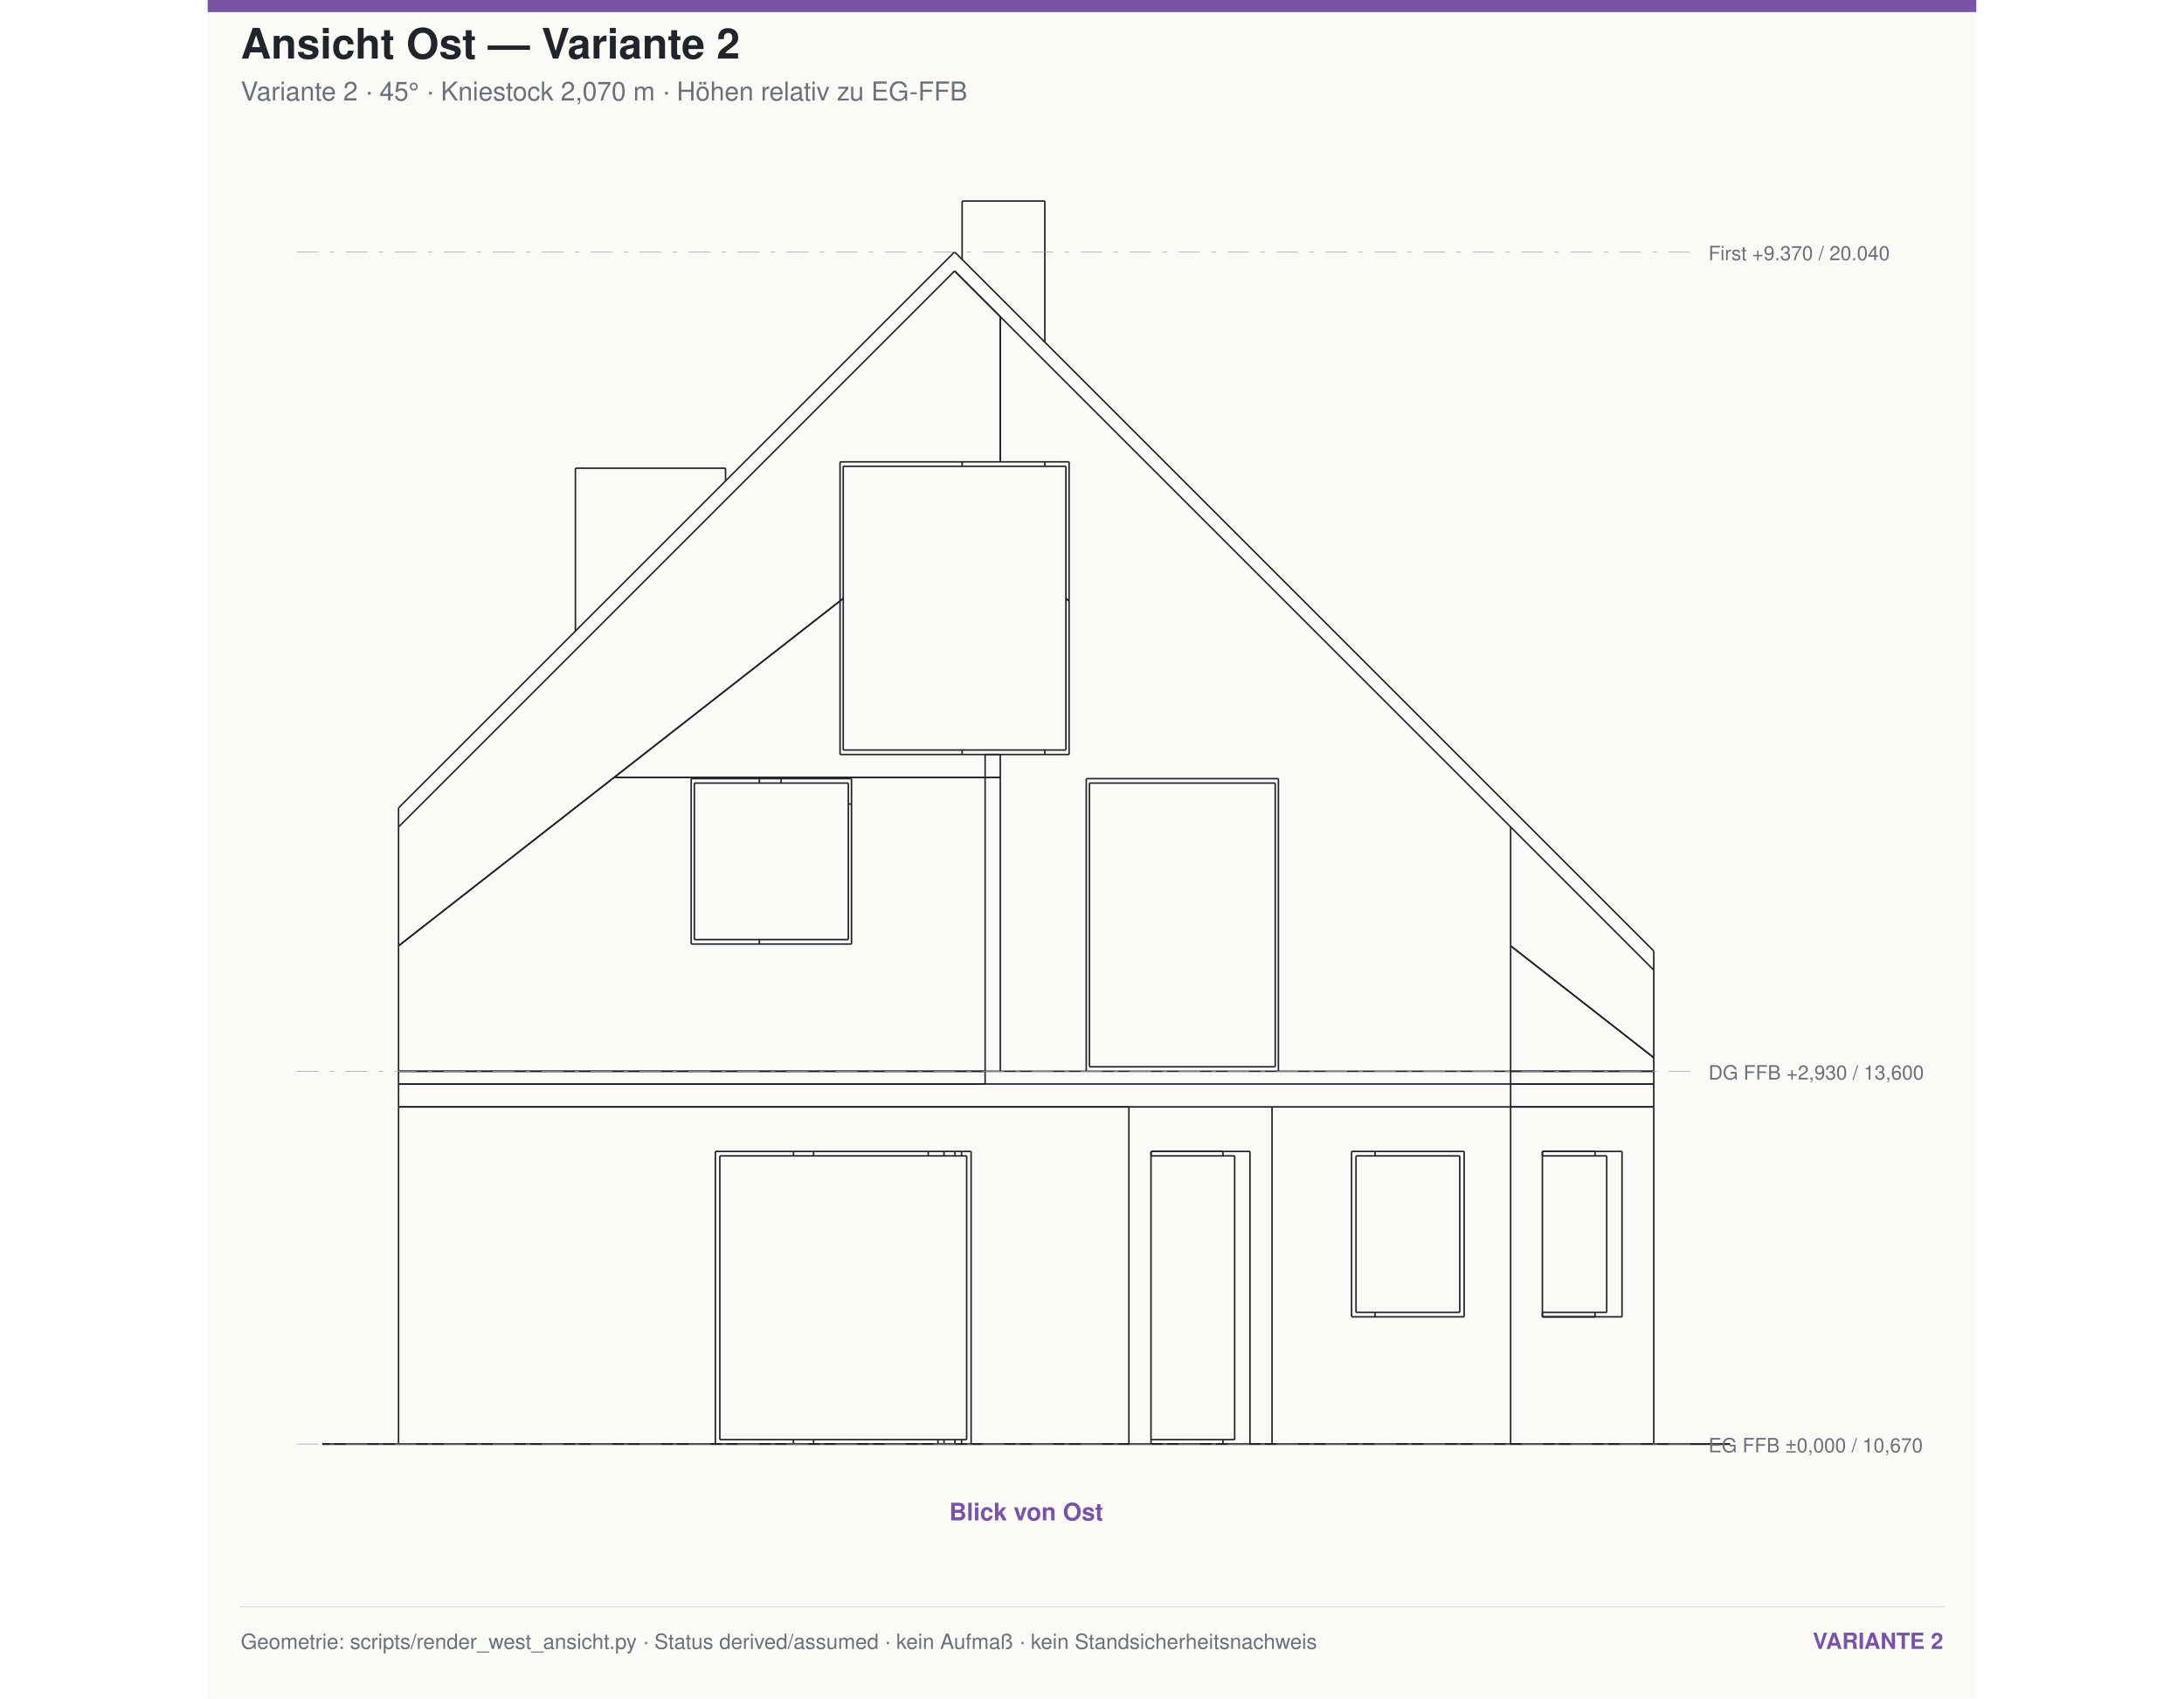
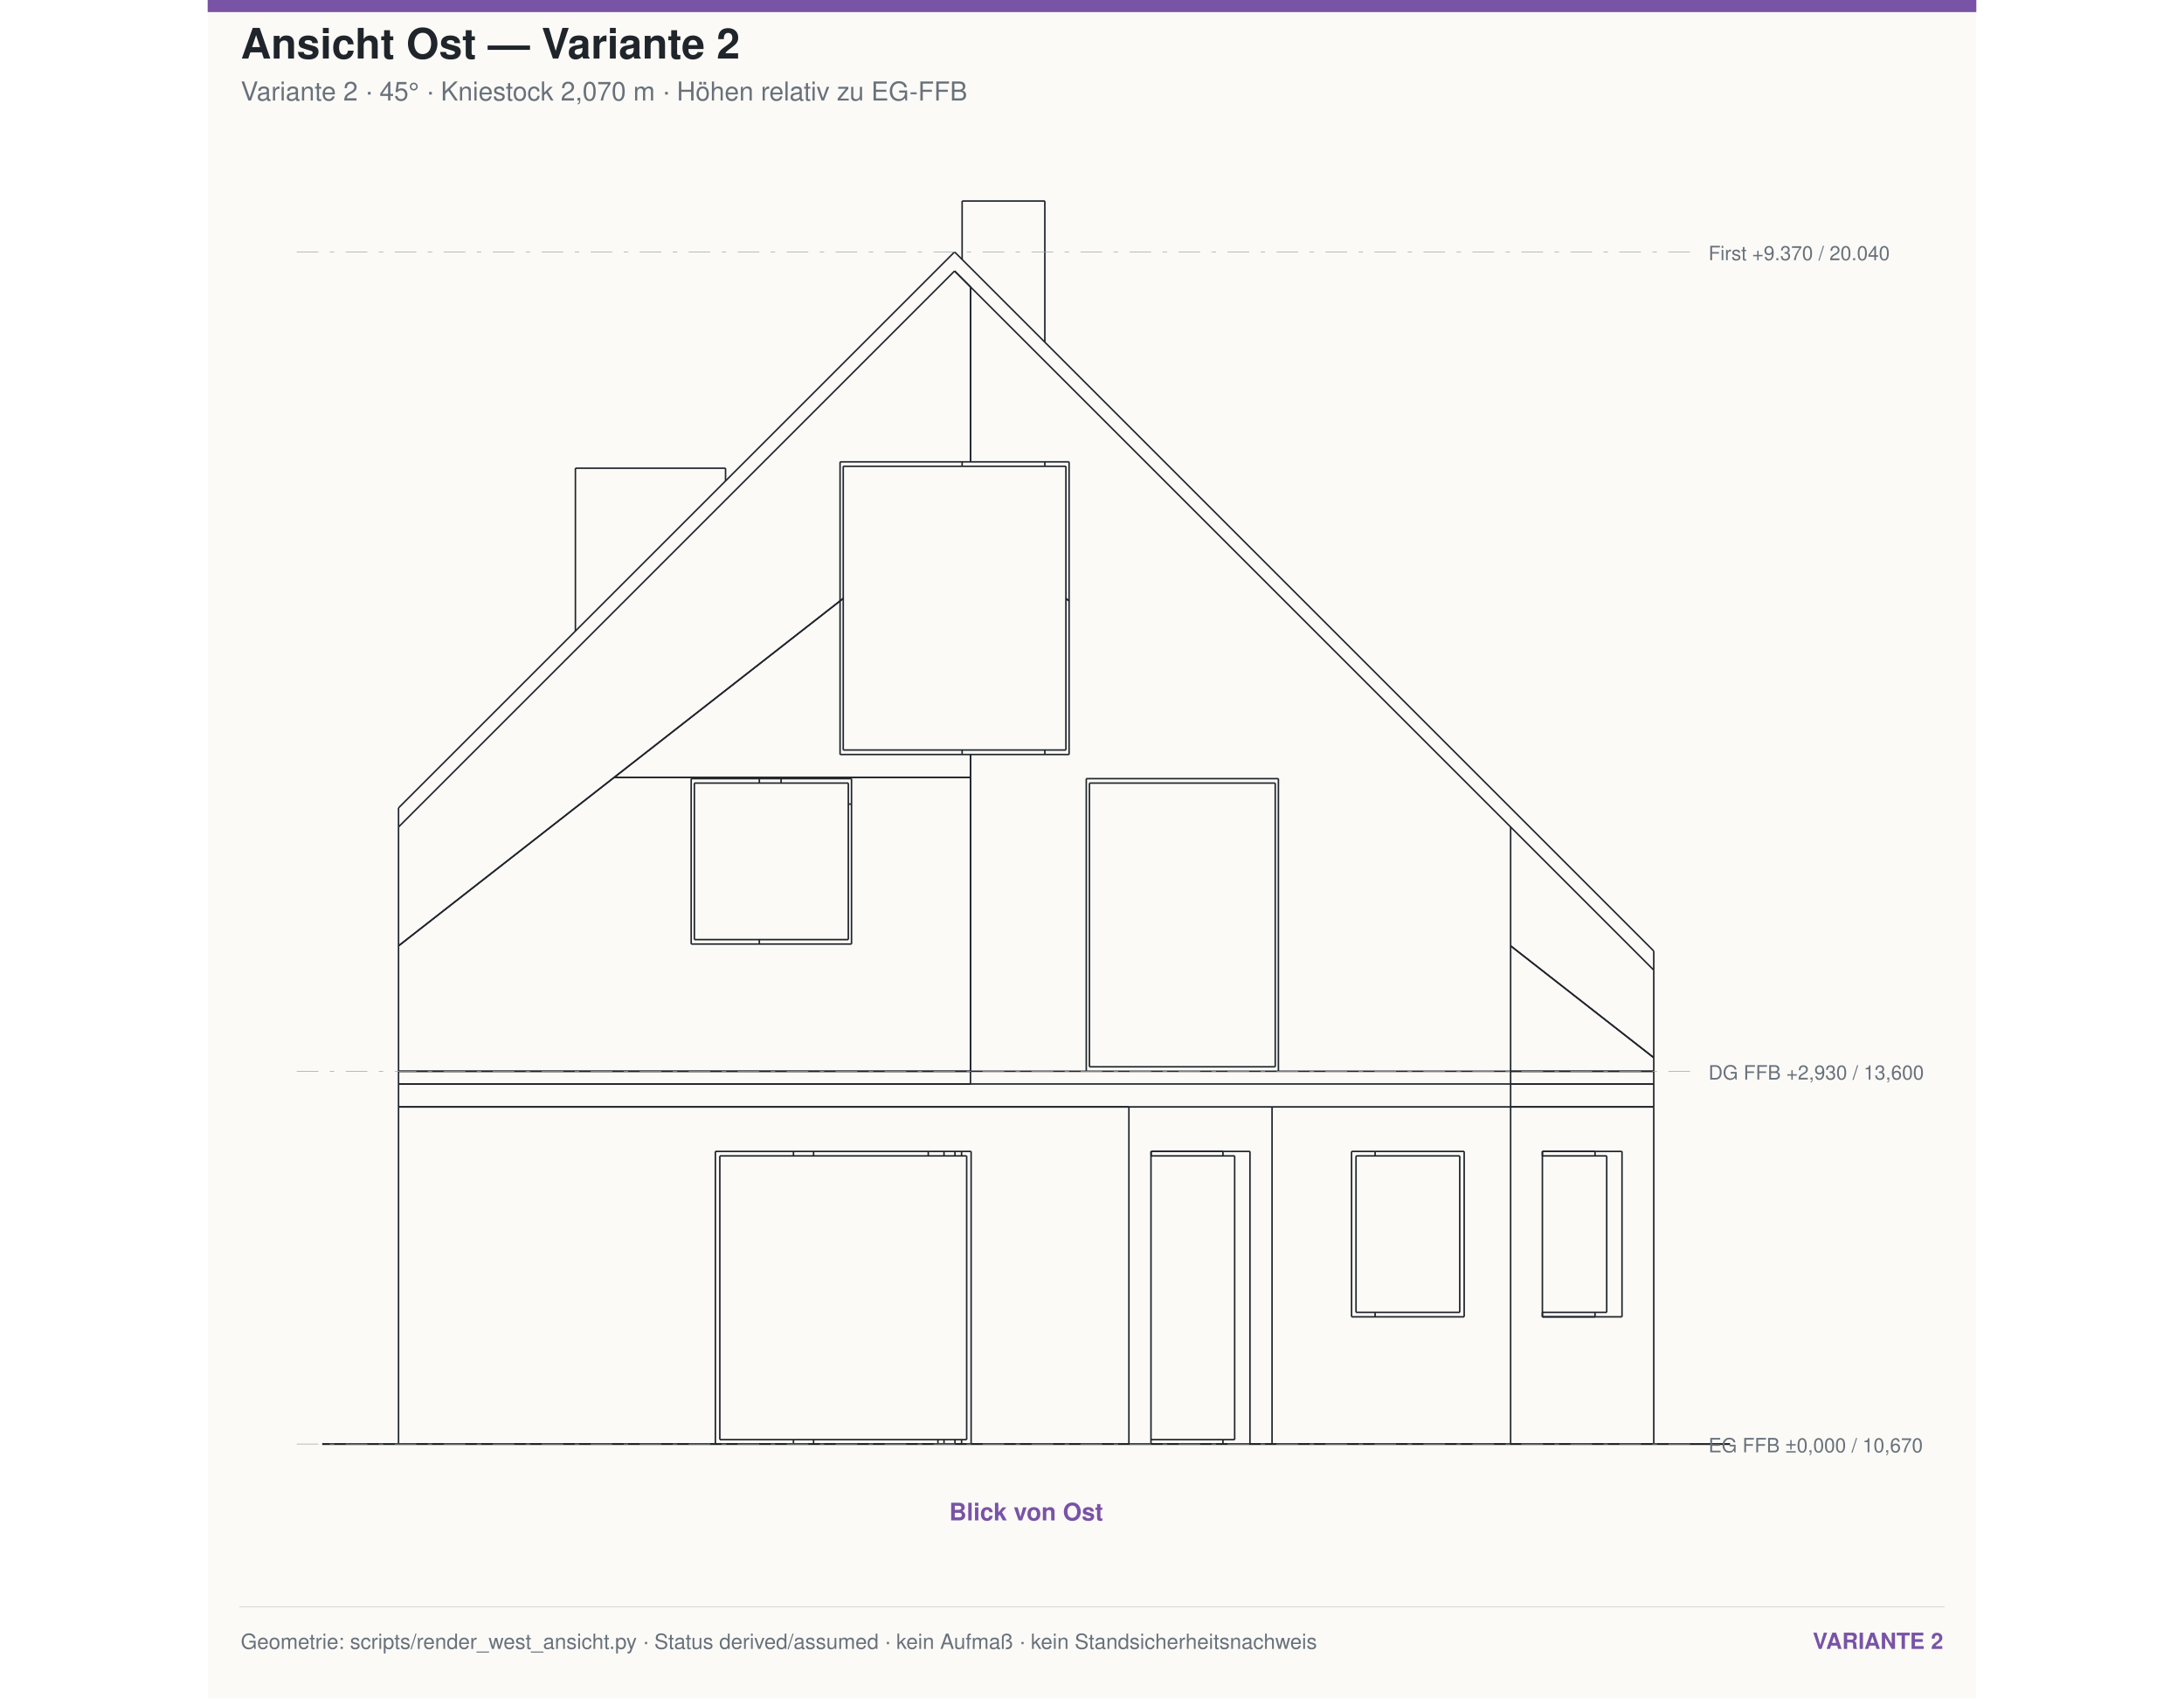
<svg xmlns="http://www.w3.org/2000/svg" width="1800" height="1400" viewBox="-1500 -11350 13900 13350">
  <rect x="-1500" y="-11350" width="13900" height="13350" fill="#fbfaf7" />
  <rect x="-1500" y="-11350" width="13900" height="95" fill="#7953a6" />
  <text x="-1240.0" y="-10890.0" font-family="Helvetica,Arial,sans-serif" font-size="330" text-anchor="start" fill="#20252b" font-weight="700">Ansicht Ost — Variante 2</text>
  <text x="-1240.0" y="-10560.0" font-family="Helvetica,Arial,sans-serif" font-size="205" text-anchor="start" fill="#68717b" font-weight="400">Variante 2 · 45° · Kniestock 2,070 m · Höhen relativ zu EG-FFB</text>
  <g transform="matrix(0,1,1,0,0,0)">
    <g fill="none" stroke="#20252b" stroke-linecap="butt" stroke-linejoin="miter" stroke-width="12" transform="scale(1, -1)">
      <path id="1" d=" M 0 0 L -2650 0 " />
      <path id="2" d=" M 0 -5740 L 0 -4500 " />
      <path id="3" d=" M -2300 -4500 L 0 -4500 " />
      <path id="4" d=" M -2300 -4500 L -2300 -2490 " />
      <path id="5" d=" M -2300 -2490 L 0 -2490 " />
      <path id="6" d=" M 0 -2490 L 0 0 " />
      <path id="7" d=" M -2650 -5740 L -2650 0 " />
      <path id="8" d=" M 0 -5740 L -2650 -5740 " />
      <path id="9" d=" M -2650 -9865 L -2650 -8740 " />
      <path id="10" d=" M 0 -5913.59 L 0 -5740 " />
      <path id="11" d=" M 0 -5913.59 L 0 -6479.28 " />
      <path id="12" d=" M -2300 -5915 L -2300 -6479.28 " />
      <path id="13" d=" M -2300 -5915 L -2265 -5915 " />
      <path id="14" d=" M 0 -6865 L 0 -6691.41 " />
      <path id="15" d=" M -2300 -6691.41 L 0 -6691.41 " />
      <path id="16" d=" M -2300 -6691.41 L -2300 -5913.59 " />
      <path id="17" d=" M -2300 -5913.59 L 0 -5913.59 " />
      <path id="18" d=" M 0 -6865 L -2650 -6865 " />
      <path id="19" d=" M -2300 -8989.61 L -2265 -8989.61 " />
      <path id="20" d=" M -1035 -8989.61 L -1000 -8989.61 " />
      <path id="21" d=" M 0 -8740 L -2650 -8740 " />
      <path id="22" d=" M 0 -8740 L 0 -6865 " />
      <path id="23" d=" M -2300 -8375 L -2300 -7490 " />
      <path id="24" d=" M -2300 -7490 L -1000 -7490 " />
      <path id="25" d=" M -1000 -8375 L -1000 -7490 " />
      <path id="26" d=" M -2300 -8375 L -1000 -8375 " />
      <path id="27" d=" M 0 -9865 L -2650 -9865 " />
      <path id="28" d=" M 0 -9865 L 0 -8740 " />
      <path id="29" d=" M -2300 -9615.39 L -2300 -8989.61 " />
      <path id="30" d=" M -2300 -8989.61 L -1000 -8989.61 " />
      <path id="31" d=" M -1000 -9615.39 L -1000 -8989.61 " />
      <path id="32" d=" M -2300 -9615.39 L -1000 -9615.39 " />
      <path id="33" d=" M -2300 -8989.61 L -2300 -9403.26 " />
      <path id="34" d=" M -1000 -8989.61 L -1000 -9403.26 " />
      <path id="35" d=" M -2300 -9403.26 L -2265 -9403.26 " />
      <path id="36" d=" M -1035 -9403.26 L -1000 -9403.26 " />
      <path id="37" d=" M -2300 -6479.28 L -2265 -6479.28 " />
      <path id="38" d=" M -35 -6479.28 L 0 -6479.28 " />
      <path id="39" d=" M 0 -6691.41 L 0 -6479.28 " />
      <path id="40" d=" M 0 -3261.87 L -35 -3261.87 " />
      <path id="41" d=" M -2265 -3261.87 L -2300 -3261.87 " />
      <path id="42" d=" M 0 -3103.74 L -35 -3103.74 " />
      <path id="43" d=" M -2265 -3103.74 L -2300 -3103.74 " />
      <path id="44" d=" M 0 -3261.87 L 0 -3103.74 " />
      <path id="45" d=" M 0 -3103.74 L 0 -2490 " />
      <path id="46" d=" M -2265 -4163.13 L -2300 -4163.13 " />
      <path id="47" d=" M 0 -4425 L 0 -4373 " />
      <path id="48" d=" M 0 -4373 L -35 -4373 " />
      <path id="49" d=" M -2265 -4373 L -2300 -4373 " />
      <path id="50" d=" M 0 -4286.87 L -35 -4286.87 " />
      <path id="51" d=" M -2265 -4286.87 L -2300 -4286.87 " />
      <path id="52" d=" M 0 -4373 L 0 -4286.87 " />
      <path id="53" d=" M 0 -4286.87 L 0 -4239.14 " />
      <path id="54" d=" M -1000 -7675 L -1035 -7675 " />
      <path id="55" d=" M -2265 -7675 L -2300 -7675 " />
      <path id="56" d=" M 0 -4425 L -35 -4425 " />
      <path id="57" d=" M -2265 -4425 L -2300 -4425 " />
      <path id="58" d=" M 0 -4500 L 0 -4425 " />
      <path id="59" d=" M -1035 -9495.19 L -2265 -9495.19 " />
      <path id="60" d=" M -1035 -9495.19 L -1035 -8989.61 " />
      <path id="61" d=" M -2265 -9495.19 L -2265 -8989.61 " />
      <path id="62" d=" M -1035 -8340 L -2265 -8340 " />
      <path id="63" d=" M -1035 -7525 L -2265 -7525 " />
      <path id="64" d=" M -1035 -8340 L -1035 -7525 " />
      <path id="65" d=" M -2265 -8340 L -2265 -7525 " />
      <path id="66" d=" M -35 -4465 L -2265 -4465 " />
      <path id="67" d=" M -35 -2525 L -2265 -2525 " />
      <path id="68" d=" M -35 -4465 L -35 -2525 " />
      <path id="69" d=" M -2265 -4465 L -2265 -2525 " />
      <path id="70" d=" M -35 -6571.2 L -2265 -6571.2 " />
      <path id="71" d=" M -35 -6571.2 L -35 -5913.59 " />
      <path id="72" d=" M -2265 -6571.2 L -2265 -5913.59 " />
      <path id="73" d=" M 0 -4239.14 L -35 -4239.14 " />
      <path id="74" d=" M 0 -3261.87 L 0 -4239.14 " />
      <path id="75" d=" M -2650 0 L -2830 0 " />
      <path id="76" d=" M -2650 -8740 L -2830 -8740 " />
      <path id="77" d=" M -2650 -8740 L -2650 0 " />
      <path id="78" d=" M -2830 -8740 L -2830 0 " />
      <path id="79" d=" M -2650 -9865 L -2650 -8740 " />
      <path id="80" d=" M -2830 -9865 L -2830 -8740 " />
      <path id="81" d=" M -2650 -9865 L -2830 -9865 " />
      <path id="82" d=" M -2830 0 L -2930 0 " />
-       <path id="83" d=" M -2830 -4610 L -2930 -4610 " />
-       <path id="84" d=" M -2830 -4610 L -2830 0 " />
-       <path id="85" d=" M -2930 -4610 L -2930 0 " />
+       <path id="83" d=" M -2830 -4495 L -2930 -4495 " />
+       <path id="84" d=" M -2830 -4495 L -2830 0 " />
+       <path id="85" d=" M -2930 -4495 L -2930 0 " />
      <path id="86" d=" M -2830 -9865 L -2830 -8740 " />
      <path id="87" d=" M -2930 -6915 L -2930 -5405 " />
-       <path id="88" d=" M -2930 -4729.35 L -2930 -4610 " />
-       <path id="89" d=" M -2930 -9865 L -2930 -8740 " />
-       <path id="90" d=" M -2830 -8740 L -2930 -8740 " />
-       <path id="91" d=" M -2830 -9865 L -2930 -9865 " />
-       <path id="92" d=" M -2930 0 L -3915.81 0 " />
-       <path id="93" d=" M -2930 -9865 L -2930 -8740 " />
-       <path id="94" d=" M -2930 -4610 L -2930 0 " />
-       <path id="95" d=" M -3915.81 0 L -5240 -1694.89 " />
-       <path id="96" d=" M -5240 -1694.89 L -5240 -4610 " />
-       <path id="97" d=" M -2930 -4610 L -5240 -4610 " />
-       <path id="98" d=" M -3930 -3560 L -3930 -2300 " />
-       <path id="99" d=" M -3930 -3560 L -5230 -3560 " />
-       <path id="100" d=" M -3930 -2300 L -5230 -2300 " />
-       <path id="101" d=" M -5230 -3560 L -5230 -2300 " />
-       <path id="102" d=" M -3036.86 -9865 L -3915.81 -8740 " />
-       <path id="103" d=" M -2930 -9865 L -3036.86 -9865 " />
-       <path id="104" d=" M -6646.4 -5245 L -6626.87 -5270 " />
-       <path id="105" d=" M -6626.87 -3470 L -6646.4 -3495 " />
-       <path id="106" d=" M -5240 -1694.89 L -6626.87 -3470 " />
-       <path id="107" d=" M -5420 -3470 L -6626.87 -3470 " />
-       <path id="108" d=" M -5420 -4610 L -5420 -3470 " />
-       <path id="109" d=" M -5240 -4610 L -5420 -4610 " />
-       <path id="110" d=" M -5240 -1694.89 L -5240 -4610 " />
-       <path id="111" d=" M -5195 -3006.5 L -5230 -3006.5 " />
-       <path id="112" d=" M -3930 -2835.5 L -3965 -2835.5 " />
-       <path id="113" d=" M -5195 -2835.5 L -5230 -2835.5 " />
-       <path id="114" d=" M -5240 -4610 L -5240 -4729.35 " />
-       <path id="115" d=" M -5420 -4429.35 L -5455 -4429.35 " />
-       <path id="116" d=" M -5420 -5079.35 L -5455 -5079.35 " />
-       <path id="117" d=" M -5240 -4610 L -5240 -4729.35 " />
-       <path id="118" d=" M -3965 -2325 L -5195 -2325 " />
-       <path id="119" d=" M -5195 -2325 L -5195 -3535 " />
-       <path id="120" d=" M -3965 -3535 L -5195 -3535 " />
-       <path id="121" d=" M -3965 -2325 L -3965 -3535 " />
-       <path id="122" d=" M -5030 -3535 L -5030 -3560 " />
-       <path id="123" d=" M -2930 -8740 L -2930 -6915 " />
-       <path id="124" d=" M -2930 -6915 L -5230 -6915 " />
-       <path id="125" d=" M -5230 -6915 L -5230 -5405 " />
-       <path id="126" d=" M -2930 -5405 L -5230 -5405 " />
-       <path id="127" d=" M -2930 -5405 L -2930 -4729.35 " />
-       <path id="128" d=" M -2930 -4729.35 L -5420 -4729.35 " />
-       <path id="129" d=" M -5420 -5270 L -5420 -4729.35 " />
-       <path id="130" d=" M -5420 -5270 L -7720 -5270 " />
-       <path id="131" d=" M -7720 -5270 L -7720 -4729.35 " />
-       <path id="132" d=" M -7720 -4729.35 L -8860.65 -4729.35 " />
-       <path id="133" d=" M -2930 -8740 L -4850 -8740 " />
-       <path id="134" d=" M -2965 -5430 L -5195 -5430 " />
-       <path id="135" d=" M -5195 -5430 L -5195 -6890 " />
-       <path id="136" d=" M -2965 -6890 L -5195 -6890 " />
-       <path id="137" d=" M -2965 -5430 L -2965 -6890 " />
-       <path id="138" d=" M -3915.81 0 L -4850 0 " />
-       <path id="139" d=" M -6626.87 -3470 L -6646.4 -3495 " />
-       <path id="140" d=" M -6626.87 -3470 L -3915.81 8.16785e-13 " />
-       <path id="141" d=" M -7720 -4729.35 L -7720 -3470 " />
-       <path id="142" d=" M -6626.87 -3470 L -7720 -3470 " />
-       <path id="143" d=" M -9220 -4370 L -8860.65 -4729.35 " />
-       <path id="144" d=" M -7720 -4729.35 L -8860.65 -4729.35 " />
-       <path id="145" d=" M -6646.4 -5245 L -6626.87 -5270 " />
-       <path id="146" d=" M -3036.86 -9865 L -3915.81 -8740 " />
-       <path id="147" d=" M -3036.86 -9865 L -3725 -9865 " />
-       <path id="148" d=" M -5420 -4729.35 L -5420 -4610 " />
-       <path id="149" d=" M -5420 -4610 L -5420 -4729.35 " />
-       <path id="150" d=" M -5455 -3495 L -7685 -3495 " />
-       <path id="151" d=" M -7685 -3495 L -7685 -5245 " />
-       <path id="152" d=" M -5455 -5245 L -7685 -5245 " />
-       <path id="153" d=" M -5455 -3495 L -5455 -5245 " />
-       <path id="154" d=" M -6390 -1390 L -7670 -1390 " />
-       <path id="155" d=" M -7670 -1390 L -7670 -2570 " />
-       <path id="156" d=" M -7570 -2570 L -7670 -2570 " />
-       <path id="157" d=" M -7685 -4429.35 L -7720 -4429.35 " />
-       <path id="158" d=" M -9310.65 -4429.35 L -9770 -4429.35 " />
-       <path id="159" d=" M -9770 -4429.35 L -9770 -5079.35 " />
-       <path id="160" d=" M -7685 -5079.35 L -7720 -5079.35 " />
-       <path id="161" d=" M -8660.65 -5079.35 L -9770 -5079.35 " />
-       <path id="162" d=" M -4850 0 L -9220 -4370 " />
-       <path id="163" d=" M -5000 0 L -4850 0 " />
-       <path id="164" d=" M -9220 -4370 L -3725 -9865 " />
-       <path id="165" d=" M -3725 -9865 L -3875 -9865 " />
-       <path id="166" d=" M -3875 -9865 L -9370 -4370 " />
-       <path id="167" d=" M -9370 -4370 L -5000 -1.02498e-13 " />
+       <path id="88" d=" M -2930 -9865 L -2930 -8740 " />
+       <path id="89" d=" M -2830 -8740 L -2930 -8740 " />
+       <path id="90" d=" M -2830 -9865 L -2930 -9865 " />
+       <path id="91" d=" M -2930 0 L -3915.81 0 " />
+       <path id="92" d=" M -2930 -9865 L -2930 -8740 " />
+       <path id="93" d=" M -2930 -4495 L -2930 0 " />
+       <path id="94" d=" M -3915.81 0 L -5240 -1694.89 " />
+       <path id="95" d=" M -5240 -1694.89 L -5240 -4495 " />
+       <path id="96" d=" M -2930 -4495 L -5240 -4495 " />
+       <path id="97" d=" M -3930 -3560 L -3930 -2300 " />
+       <path id="98" d=" M -3930 -3560 L -5230 -3560 " />
+       <path id="99" d=" M -3930 -2300 L -5230 -2300 " />
+       <path id="100" d=" M -5230 -3560 L -5230 -2300 " />
+       <path id="101" d=" M -3036.86 -9865 L -3915.81 -8740 " />
+       <path id="102" d=" M -2930 -9865 L -3036.86 -9865 " />
+       <path id="103" d=" M -6646.4 -5245 L -6626.87 -5270 " />
+       <path id="104" d=" M -6626.87 -3470 L -6646.4 -3495 " />
+       <path id="105" d=" M -5240 -1694.89 L -6626.87 -3470 " />
+       <path id="106" d=" M -5420 -3470 L -6626.87 -3470 " />
+       <path id="107" d=" M -5420 -4495 L -5420 -3470 " />
+       <path id="108" d=" M -5240 -4495 L -5420 -4495 " />
+       <path id="109" d=" M -5240 -1694.89 L -5240 -4495 " />
+       <path id="110" d=" M -5195 -3006.5 L -5230 -3006.5 " />
+       <path id="111" d=" M -3930 -2835.5 L -3965 -2835.5 " />
+       <path id="112" d=" M -5195 -2835.5 L -5230 -2835.5 " />
+       <path id="113" d=" M -5420 -4429.35 L -5455 -4429.35 " />
+       <path id="114" d=" M -5420 -5079.35 L -5455 -5079.35 " />
+       <path id="115" d=" M -3965 -2325 L -5195 -2325 " />
+       <path id="116" d=" M -5195 -2325 L -5195 -3535 " />
+       <path id="117" d=" M -3965 -3535 L -5195 -3535 " />
+       <path id="118" d=" M -3965 -2325 L -3965 -3535 " />
+       <path id="119" d=" M -5030 -3535 L -5030 -3560 " />
+       <path id="120" d=" M -2930 -8740 L -2930 -6915 " />
+       <path id="121" d=" M -2930 -6915 L -5230 -6915 " />
+       <path id="122" d=" M -5230 -6915 L -5230 -5405 " />
+       <path id="123" d=" M -2930 -5405 L -5230 -5405 " />
+       <path id="124" d=" M -2930 -5405 L -2930 -4495 " />
+       <path id="125" d=" M -2930 -4495 L -5420 -4495 " />
+       <path id="126" d=" M -5420 -5270 L -5420 -4495 " />
+       <path id="127" d=" M -5420 -5270 L -7720 -5270 " />
+       <path id="128" d=" M -7720 -5270 L -7720 -4495 " />
+       <path id="129" d=" M -7720 -4495 L -9095 -4495 " />
+       <path id="130" d=" M -2930 -8740 L -4850 -8740 " />
+       <path id="131" d=" M -2965 -5430 L -5195 -5430 " />
+       <path id="132" d=" M -5195 -5430 L -5195 -6890 " />
+       <path id="133" d=" M -2965 -6890 L -5195 -6890 " />
+       <path id="134" d=" M -2965 -5430 L -2965 -6890 " />
+       <path id="135" d=" M -3915.81 0 L -4850 0 " />
+       <path id="136" d=" M -6626.87 -3470 L -6646.4 -3495 " />
+       <path id="137" d=" M -6626.87 -3470 L -3915.81 8.16785e-13 " />
+       <path id="138" d=" M -7720 -4495 L -7720 -3470 " />
+       <path id="139" d=" M -6626.87 -3470 L -7720 -3470 " />
+       <path id="140" d=" M -9220 -4370 L -9095 -4495 " />
+       <path id="141" d=" M -7720 -4495 L -9095 -4495 " />
+       <path id="142" d=" M -6646.4 -5245 L -6626.87 -5270 " />
+       <path id="143" d=" M -3036.86 -9865 L -3915.81 -8740 " />
+       <path id="144" d=" M -3036.86 -9865 L -3725 -9865 " />
+       <path id="145" d=" M -5455 -3495 L -7685 -3495 " />
+       <path id="146" d=" M -7685 -3495 L -7685 -5245 " />
+       <path id="147" d=" M -5455 -5245 L -7685 -5245 " />
+       <path id="148" d=" M -5455 -3495 L -5455 -5245 " />
+       <path id="149" d=" M -6390 -1390 L -7670 -1390 " />
+       <path id="150" d=" M -7670 -1390 L -7670 -2570 " />
+       <path id="151" d=" M -7570 -2570 L -7670 -2570 " />
+       <path id="152" d=" M -7685 -4429.35 L -7720 -4429.35 " />
+       <path id="153" d=" M -9310.65 -4429.35 L -9770 -4429.35 " />
+       <path id="154" d=" M -9770 -4429.35 L -9770 -5079.35 " />
+       <path id="155" d=" M -7685 -5079.35 L -7720 -5079.35 " />
+       <path id="156" d=" M -8660.65 -5079.35 L -9770 -5079.35 " />
+       <path id="157" d=" M -4850 0 L -9220 -4370 " />
+       <path id="158" d=" M -5000 0 L -4850 0 " />
+       <path id="159" d=" M -9220 -4370 L -3725 -9865 " />
+       <path id="160" d=" M -3725 -9865 L -3875 -9865 " />
+       <path id="161" d=" M -3875 -9865 L -9370 -4370 " />
+       <path id="162" d=" M -9370 -4370 L -5000 -1.02498e-13 " />
    </g>
  </g>
  <line x1="-600.0" y1="0.0" x2="10465.0" y2="0.0" stroke="#20252b" stroke-width="15" />
  <line x1="-800.0" y1="0.0" x2="10215.0" y2="0.0" stroke="#9da3a8" stroke-width="5" stroke-dasharray="170,90,35,90" />
  <text x="10295.0" y="65.0" font-family="Helvetica,Arial,sans-serif" font-size="155" text-anchor="start" fill="#68717b" font-weight="400">EG FFB ±0,000 / 10,670</text>
  <line x1="-800.0" y1="-2930.0" x2="10215.0" y2="-2930.0" stroke="#9da3a8" stroke-width="5" stroke-dasharray="170,90,35,90" />
  <text x="10295.0" y="-2865.0" font-family="Helvetica,Arial,sans-serif" font-size="155" text-anchor="start" fill="#68717b" font-weight="400">DG FFB +2,930 / 13,600</text>
  <line x1="-800.0" y1="-9370.0" x2="10215.0" y2="-9370.0" stroke="#9da3a8" stroke-width="5" stroke-dasharray="170,90,35,90" />
  <text x="10295.0" y="-9305.0" font-family="Helvetica,Arial,sans-serif" font-size="155" text-anchor="start" fill="#68717b" font-weight="400">First +9.370 / 20.040</text>
  <text x="4932.5" y="600.0" font-family="Helvetica,Arial,sans-serif" font-size="190" text-anchor="middle" fill="#7953a6" font-weight="700">Blick von Ost</text>
  <line x1="-1250.0" y1="1280.0" x2="12150.0" y2="1280.0" stroke="#c7c9cb" stroke-width="5" />
  <text x="-1240.0" y="1610.0" font-family="Helvetica,Arial,sans-serif" font-size="165" text-anchor="start" fill="#68717b" font-weight="400">Geometrie: scripts/render_west_ansicht.py · Status derived/assumed · kein Aufmaß · kein Standsicherheitsnachweis</text>
  <text x="12140.0" y="1610.0" font-family="Helvetica,Arial,sans-serif" font-size="175" text-anchor="end" fill="#7953a6" font-weight="700">VARIANTE 2</text>
</svg>
